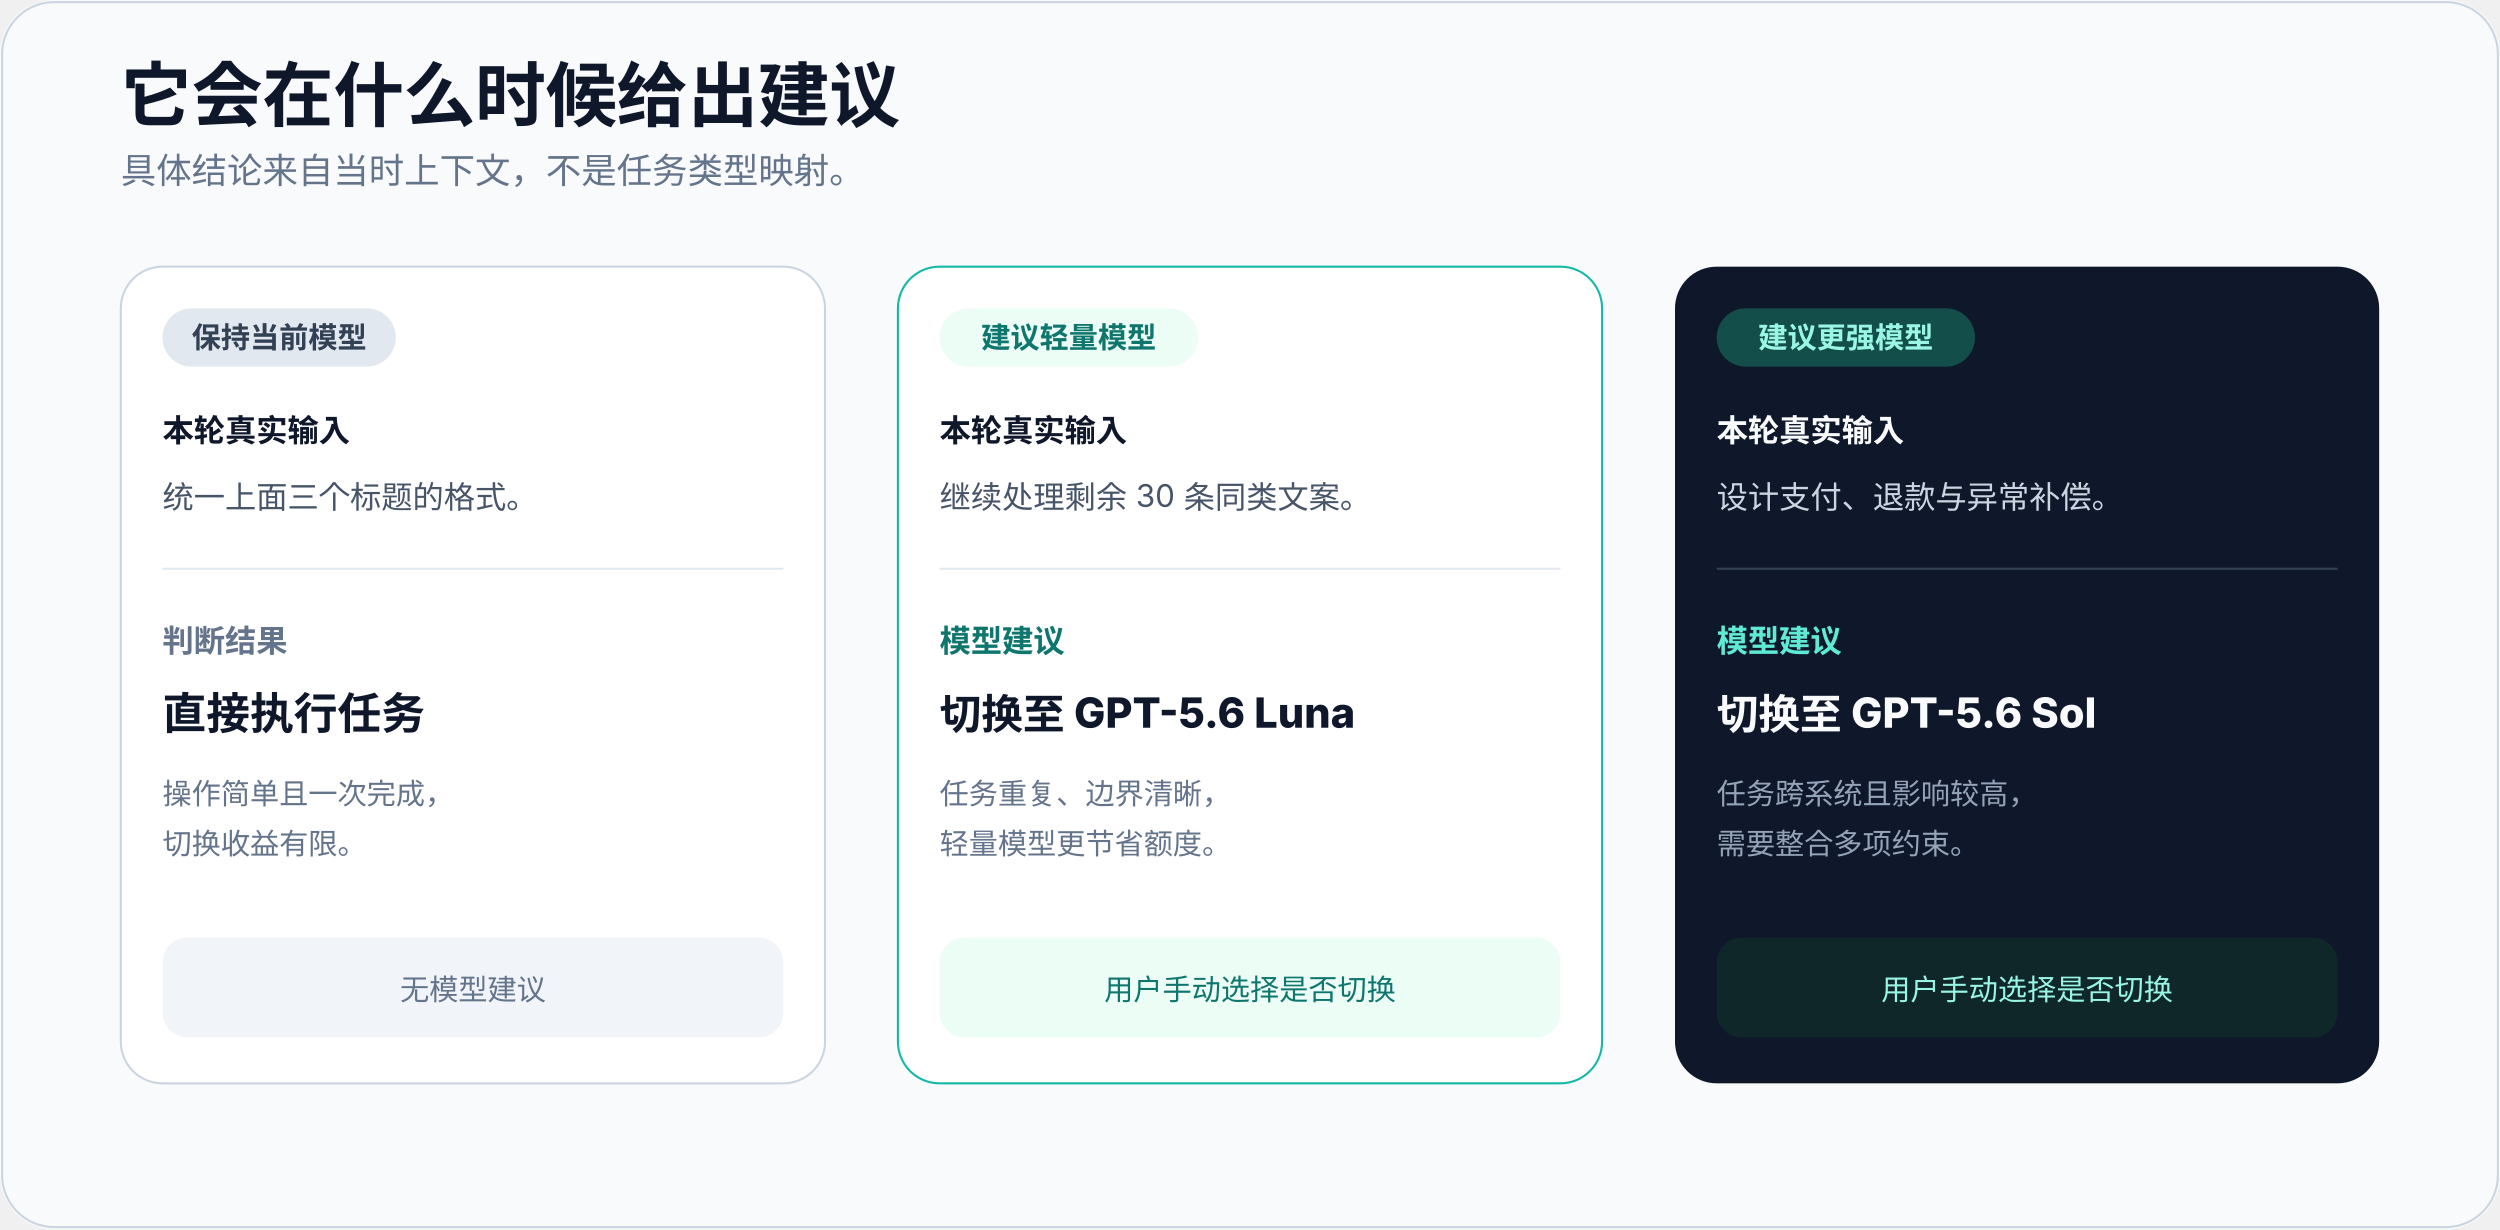
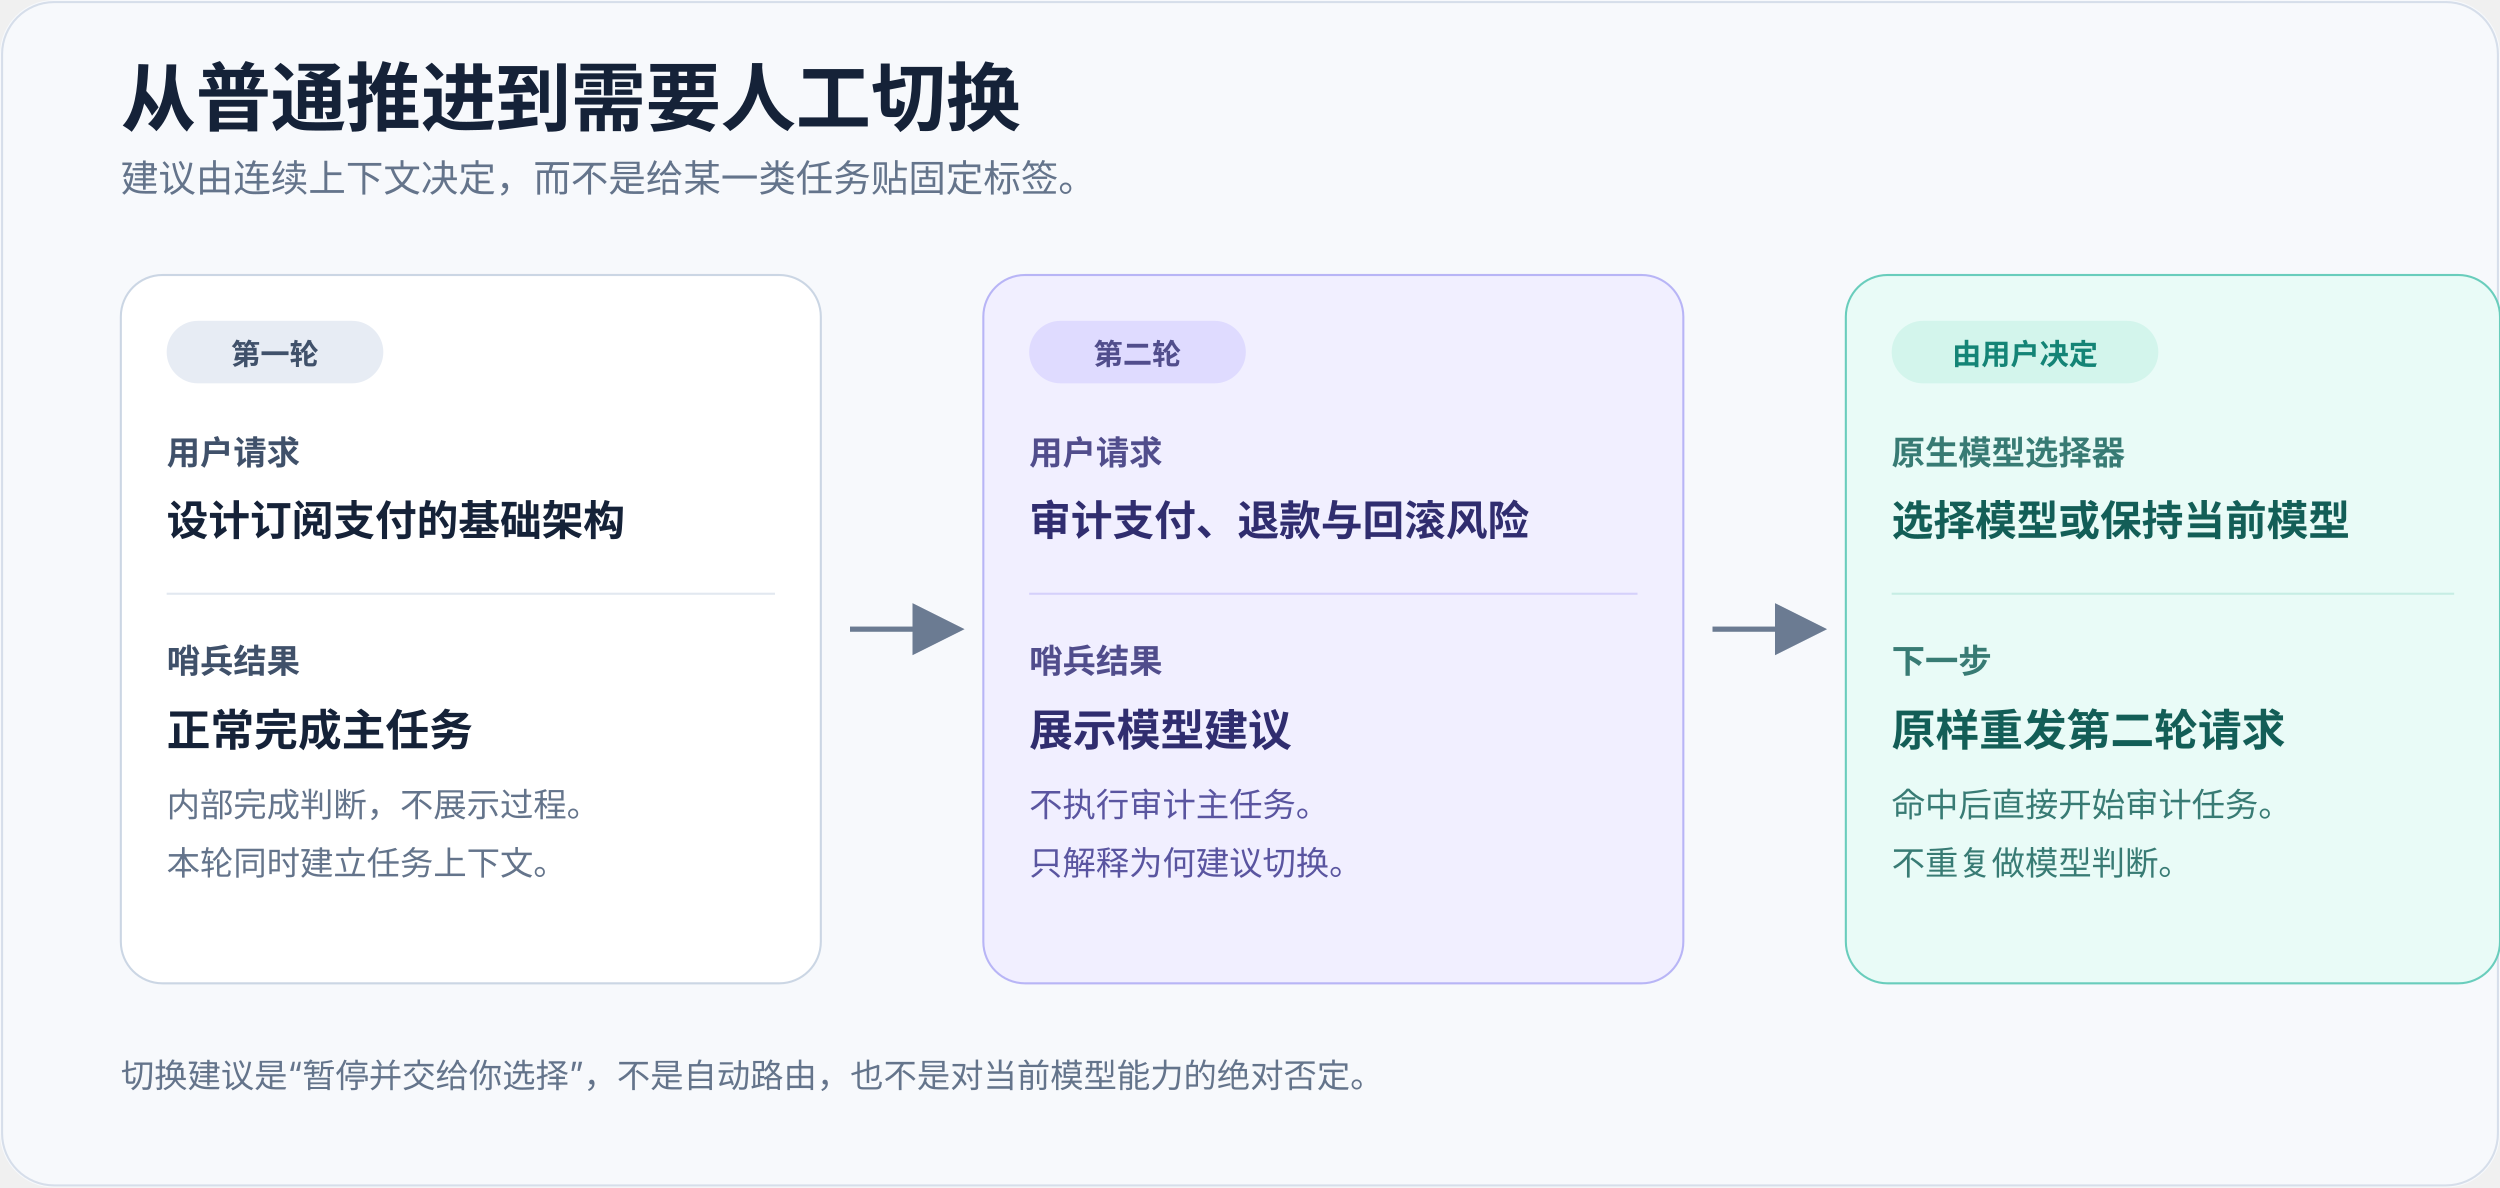
- <svg xmlns="http://www.w3.org/2000/svg" width="1200" height="590" viewBox="0 0 1200 590" role="img" aria-labelledby="title desc">
-   <rect width="1200" height="590" rx="26" fill="#F8FAFC" />
-   <rect x="1" y="1" width="1198" height="588" rx="25" fill="none" stroke="#CBD5E1" />
+ <svg xmlns="http://www.w3.org/2000/svg" width="1200" height="570" viewBox="0 0 1200 570" role="img" aria-labelledby="title desc">
+   <defs>
+     <marker id="arrow" markerWidth="10" markerHeight="10" refX="8" refY="5" orient="auto">
+       <path d="M0 0 10 5 0 10z" fill="#6B7B92" />
+     </marker>
+   </defs>
+   <rect width="1200" height="570" rx="26" fill="#F7F9FC" />
+   <rect x="1" y="1" width="1198" height="568" rx="25" fill="none" stroke="#D6DEEA" />
  <g font-family="-apple-system,BlinkMacSystemFont,'Segoe UI','PingFang SC',sans-serif">
-     <text x="58" y="58" font-size="34" font-weight="760" fill="#0F172A">它会在什么时候给出建议</text>
-     <text x="58" y="88" font-size="17" fill="#64748B">具体结论来自当时上下文，不是任务类型映射。</text>
-     <g transform="translate(58 128)">
-       <rect width="338" height="392" rx="20" fill="#FFFFFF" stroke="#CBD5E1" />
-       <rect x="20" y="20" width="112" height="28" rx="14" fill="#E2E8F0" />
-       <text x="76" y="39" text-anchor="middle" font-size="14" font-weight="700" fill="#334155">保持当前模型</text>
-       <text x="20" y="84" font-size="15" font-weight="700" fill="#0F172A">本轮真实输入</text>
-       <text x="20" y="116" font-size="15" fill="#475569">统一上面三个标题的格式。</text>
-       <line x1="20" y1="145" x2="318" y2="145" stroke="#E2E8F0" />
-       <text x="20" y="185" font-size="15" font-weight="700" fill="#64748B">判断结果</text>
-       <text x="20" y="222" font-size="21" font-weight="760" fill="#0F172A">直接执行任务</text>
-       <text x="20" y="258" font-size="14" fill="#64748B">操作简单且一次完成，</text>
-       <text x="20" y="282" font-size="14" fill="#64748B">切换收益有限。</text>
-       <rect x="20" y="322" width="298" height="48" rx="12" fill="#F1F5F9" />
-       <text x="169" y="352" text-anchor="middle" font-size="14" fill="#64748B">无模型建议</text>
+     <text x="58" y="60" font-size="36" font-weight="780" fill="#152238">从普通推进到需要人工切换</text>
+     <text x="58" y="92" font-size="18" fill="#64748B">建议由连续上下文决定，而不是给某一类任务贴固定标签。</text>
+     <g transform="translate(58 132)">
+       <g transform="translate(0 0)">
+         <rect width="336" height="340" rx="20" fill="#FFFFFF" stroke="#CBD6E4" />
+         <rect x="22" y="22" width="104" height="30" rx="15" fill="#E7ECF4" />
+         <text x="74" y="43" text-anchor="middle" font-size="14" font-weight="750" fill="#40516A">第一轮</text>
+         <text x="22" y="91" font-size="16" font-weight="750" fill="#40516A">用户请求</text>
+         <text x="22" y="125" font-size="20" font-weight="760" fill="#152238">设计订阅支付的基础架构</text>
+         <path d="M22 153H314" stroke="#E2E8F0" />
+         <text x="22" y="191" font-size="16" font-weight="750" fill="#40516A">哨兵结果</text>
+         <text x="22" y="226" font-size="21" font-weight="780" fill="#152238">正常完成主任务</text>
+         <text x="22" y="260" font-size="16" fill="#64748B">内部完成判断，不展示过程。</text>
+         <text x="22" y="288" font-size="16" fill="#64748B">本轮同时建立任务上下文。</text>
+       </g>
+       <path d="M350 170H400" stroke="#6B7B92" stroke-width="2.5" marker-end="url(#arrow)" />
+       <g transform="translate(414 0)">
+         <rect width="336" height="340" rx="20" fill="#F1EFFF" stroke="#B8B5F6" />
+         <rect x="22" y="22" width="104" height="30" rx="15" fill="#DFDBFF" />
+         <text x="74" y="43" text-anchor="middle" font-size="14" font-weight="750" fill="#514D8C">第二轮</text>
+         <text x="22" y="91" font-size="16" font-weight="750" fill="#514D8C">用户请求</text>
+         <text x="22" y="125" font-size="20" font-weight="760" fill="#302D6F">审计支付、退款与回滚风险</text>
+         <path d="M22 153H314" stroke="#D5D0FB" />
+         <text x="22" y="191" font-size="16" font-weight="750" fill="#514D8C">哨兵结果</text>
+         <text x="22" y="226" font-size="21" font-weight="780" fill="#302D6F">展示模型建议</text>
+         <text x="22" y="260" font-size="16" fill="#5A55A0">不执行审计主任务。</text>
+         <text x="22" y="288" font-size="16" fill="#5A55A0">只解释为何建议切换。</text>
+       </g>
+       <path d="M764 170H814" stroke="#6B7B92" stroke-width="2.5" marker-end="url(#arrow)" />
+       <g transform="translate(828 0)">
+         <rect width="314" height="340" rx="20" fill="#E9FBF7" stroke="#69CDBC" />
+         <rect x="22" y="22" width="128" height="30" rx="15" fill="#D3F5EC" />
+         <text x="86" y="43" text-anchor="middle" font-size="14" font-weight="750" fill="#148476">由用户决定</text>
+         <text x="22" y="91" font-size="16" font-weight="750" fill="#387B74">原生模型选择器</text>
+         <text x="22" y="125" font-size="20" font-weight="760" fill="#135E57">选择模型或保持当前模型</text>
+         <path d="M22 153H292" stroke="#C6EDE4" />
+         <text x="22" y="191" font-size="16" font-weight="750" fill="#387B74">下一步</text>
+         <text x="22" y="226" font-size="21" font-weight="780" fill="#135E57">原样重发第二轮请求</text>
+         <text x="22" y="260" font-size="16" fill="#387B74">命中后直接开始审计任务。</text>
+         <text x="22" y="288" font-size="16" fill="#387B74">不重复做模型判断。</text>
+       </g>
    </g>
-     <g transform="translate(431 128)">
-       <rect width="338" height="392" rx="20" fill="#FFFFFF" stroke="#14B8A6" />
-       <rect x="20" y="20" width="124" height="28" rx="14" fill="#ECFDF5" />
-       <text x="82" y="39" text-anchor="middle" font-size="14" font-weight="700" fill="#0F766E">建议轻量模型</text>
-       <text x="20" y="84" font-size="15" font-weight="700" fill="#0F172A">本轮真实输入</text>
-       <text x="20" y="116" font-size="15" fill="#475569">继续处理剩余 30 条同类文案。</text>
-       <line x1="20" y1="145" x2="318" y2="145" stroke="#E2E8F0" />
-       <text x="20" y="185" font-size="15" font-weight="700" fill="#0F766E">模型建议</text>
-       <text x="20" y="222" font-size="20" font-weight="760" fill="#0F172A">切换至 GPT-5.6 Luna</text>
-       <text x="20" y="258" font-size="14" fill="#64748B">任务重复、边界清晰，</text>
-       <text x="20" y="282" font-size="14" fill="#64748B">轻量模型更节省额度。</text>
-       <rect x="20" y="322" width="298" height="48" rx="12" fill="#ECFDF5" />
-       <text x="169" y="352" text-anchor="middle" font-size="14" fill="#0F766E">用户手动选择是否切换</text>
-     </g>
-     <g transform="translate(804 128)">
-       <rect width="338" height="392" rx="20" fill="#0F172A" />
-       <rect x="20" y="20" width="124" height="28" rx="14" fill="#134E4A" />
-       <text x="82" y="39" text-anchor="middle" font-size="14" font-weight="700" fill="#99F6E4">建议更强模型</text>
-       <text x="20" y="84" font-size="15" font-weight="700" fill="#F8FAFC">本轮真实输入</text>
-       <text x="20" y="116" font-size="15" fill="#CBD5E1">设计支付、退款与异常补偿。</text>
-       <line x1="20" y1="145" x2="318" y2="145" stroke="#334155" />
-       <text x="20" y="185" font-size="15" font-weight="700" fill="#5EEAD4">模型建议</text>
-       <text x="20" y="222" font-size="20" font-weight="760" fill="#F8FAFC">切换至 GPT-5.6 Sol</text>
-       <text x="20" y="258" font-size="14" fill="#94A3B8">任务跨系统且影响较高，</text>
-       <text x="20" y="282" font-size="14" fill="#94A3B8">需要整合多项约束。</text>
-       <rect x="20" y="322" width="298" height="48" rx="12" fill="#10272A" />
-       <text x="169" y="352" text-anchor="middle" font-size="14" fill="#99F6E4">用户手动选择是否切换</text>
-     </g>
+     <text x="58" y="522" font-size="16" fill="#64748B">切换建议是“暂停并交给你选择”，不是自动路由，也不是对当前模型能力的绝对否定。</text>
  </g>
</svg>
